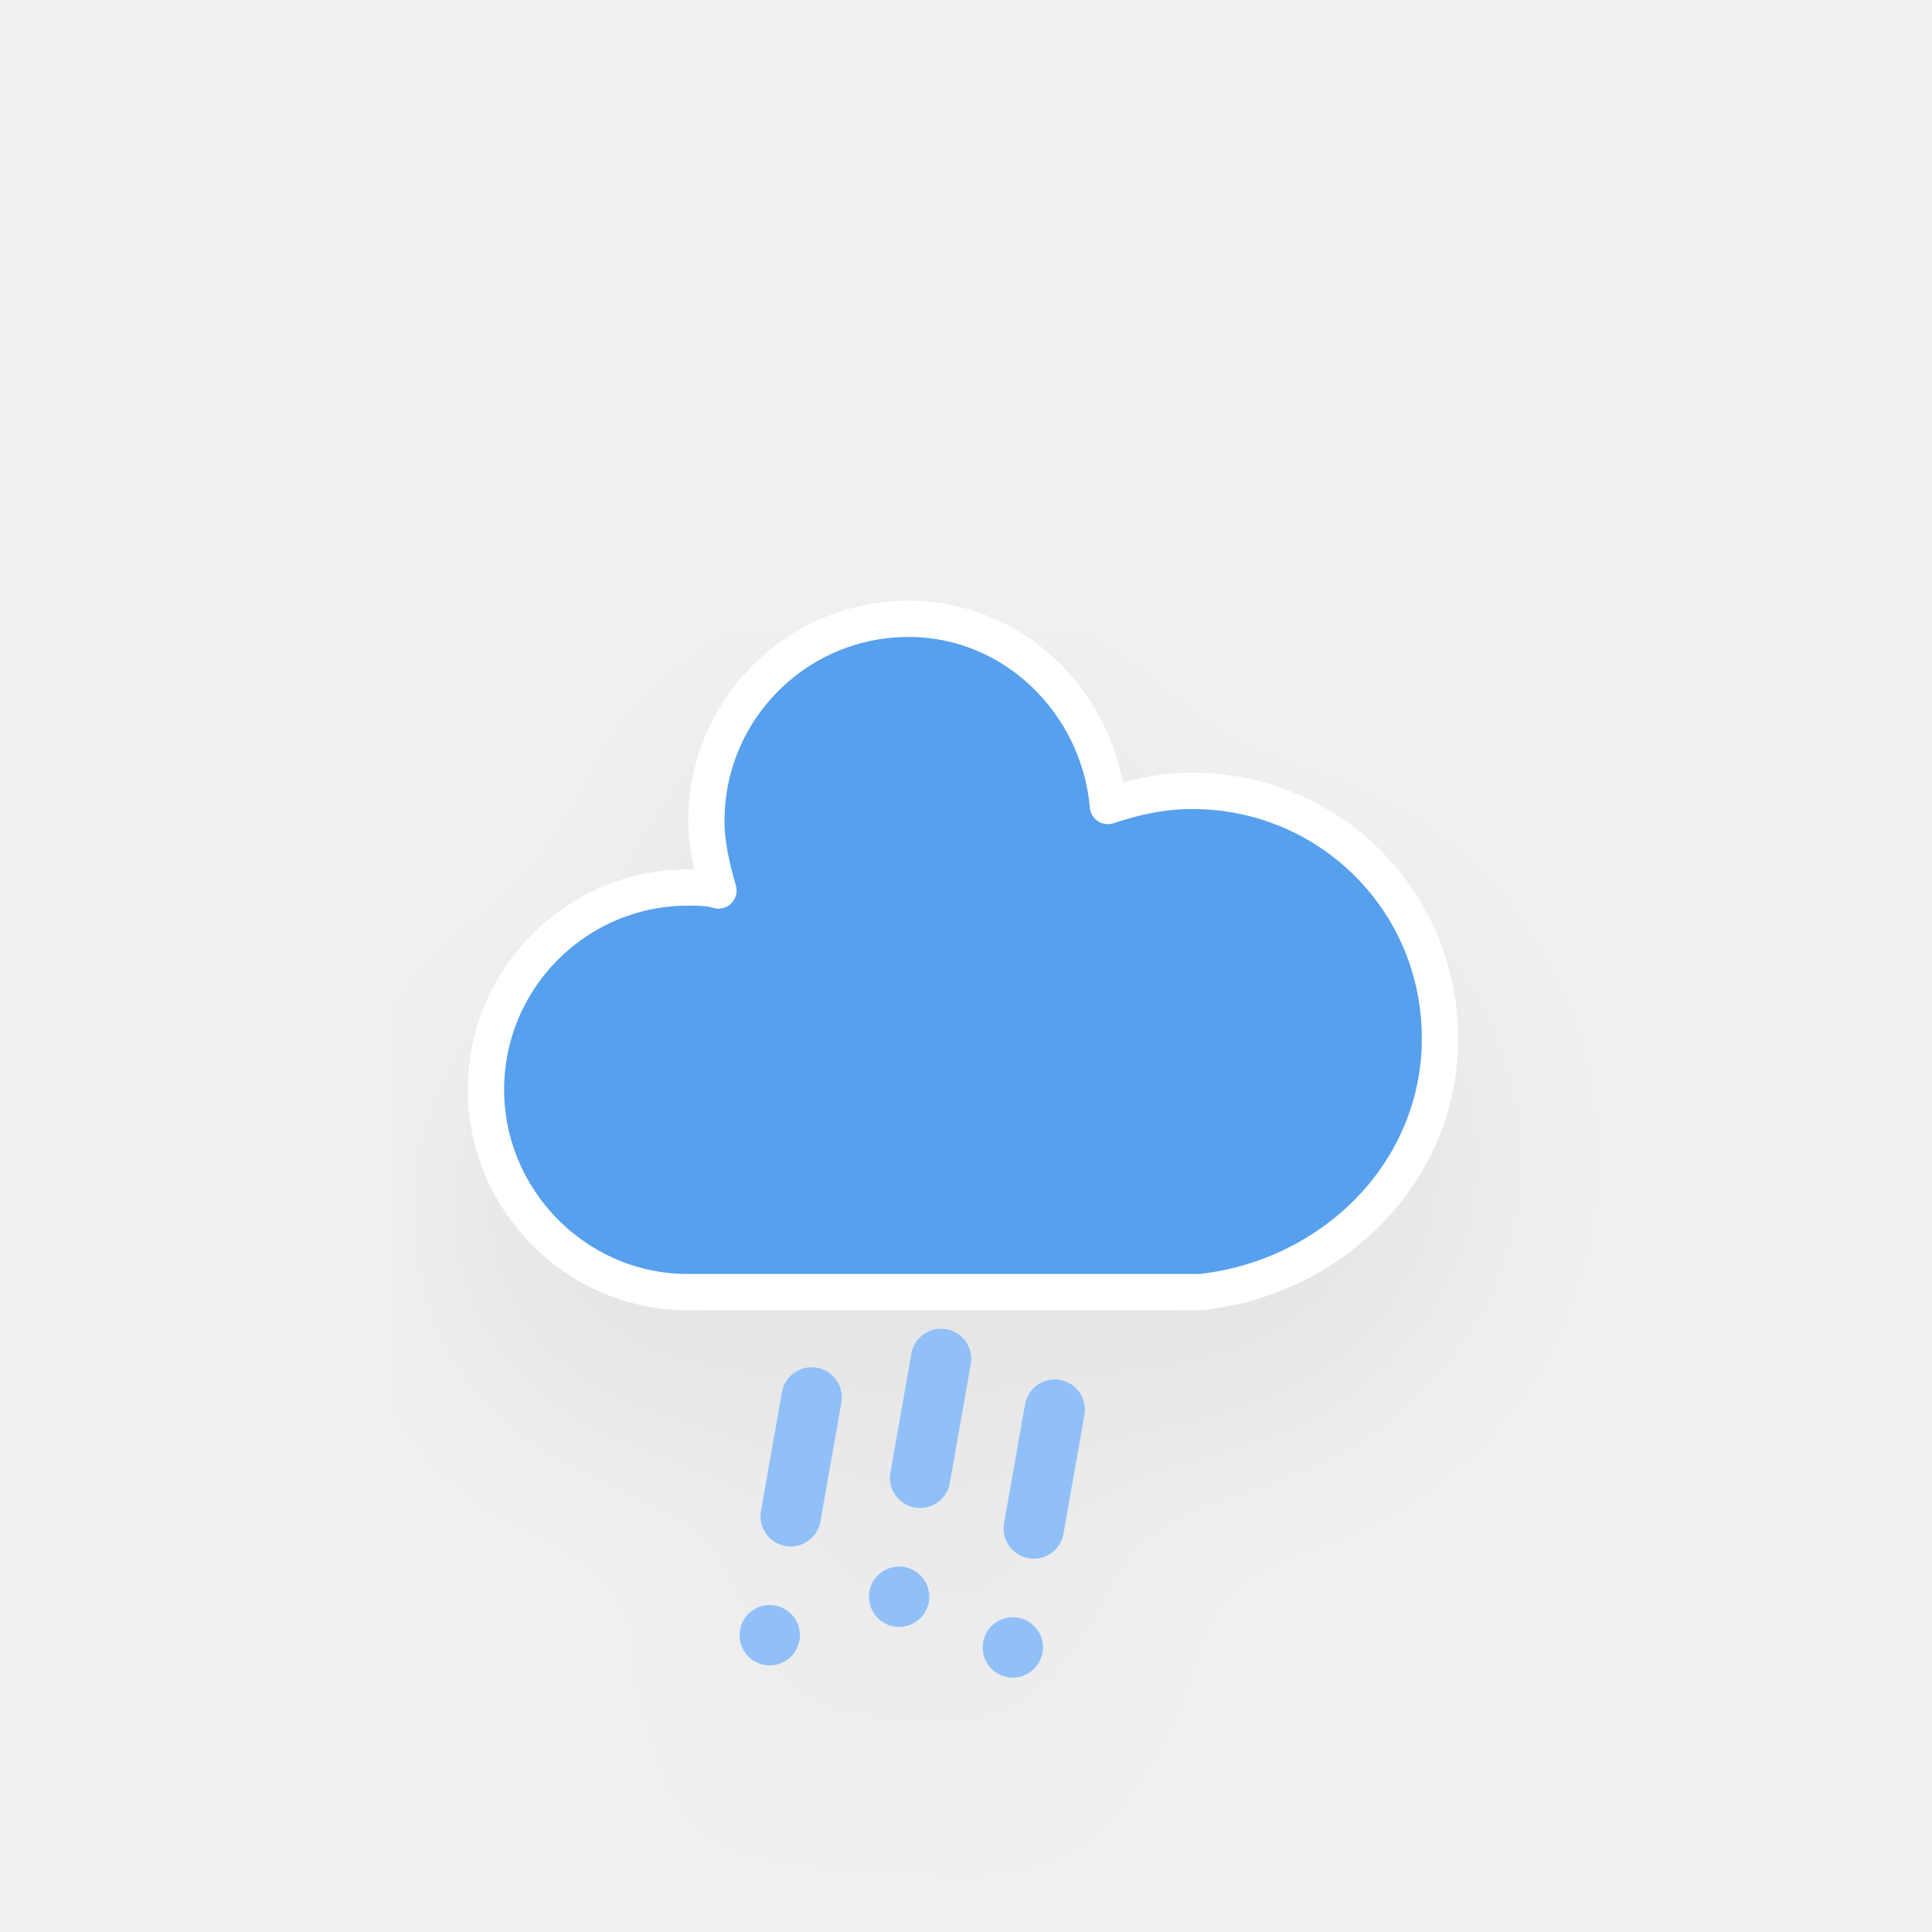
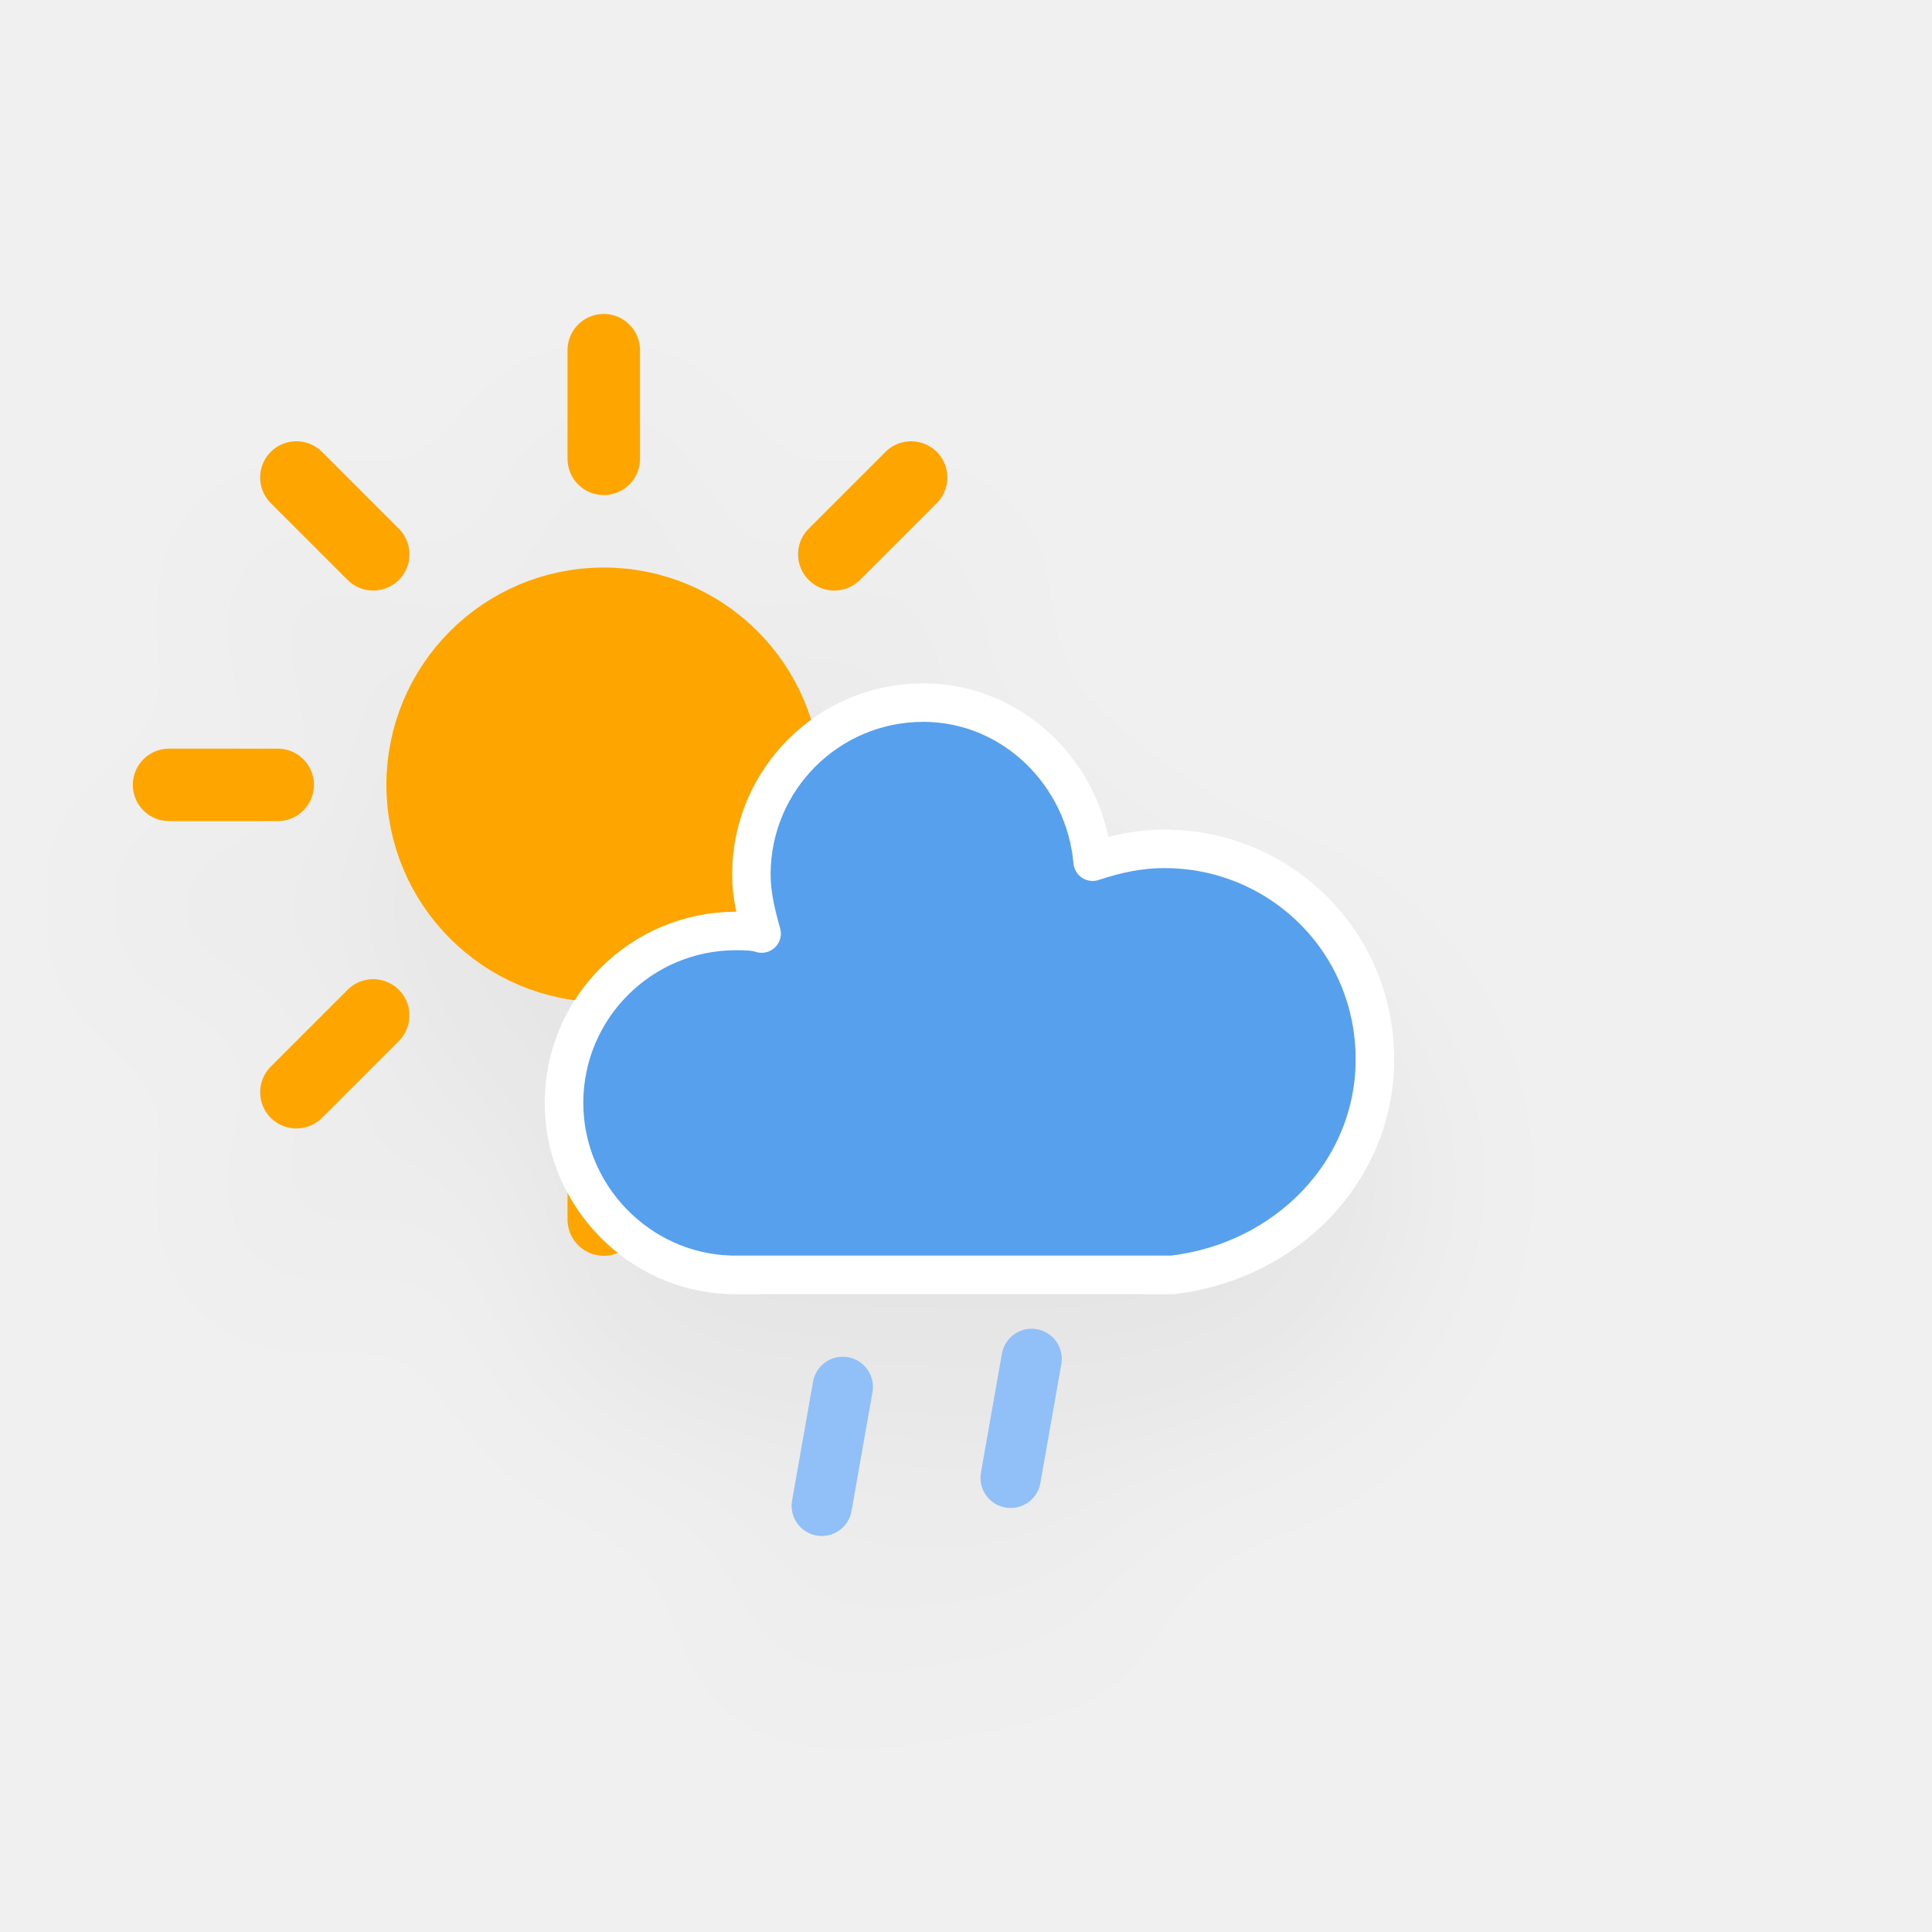
<svg xmlns="http://www.w3.org/2000/svg" version="1.1" width="64" height="64" viewbox="0 0 64 64">
  <defs>
    <filter id="blur" width="200%" height="200%">
      <feGaussianBlur in="SourceAlpha" stdDeviation="3" />
      <feOffset dx="0" dy="4" result="offsetblur" />
      <feComponentTransfer>
        <feFuncA type="linear" slope="0.05" />
      </feComponentTransfer>
      <feMerge>
        <feMergeNode />
        <feMergeNode in="SourceGraphic" />
      </feMerge>
    </filter>
    <style type="text/css">
+ /*
+ ** SUN
+ */
+ @keyframes am-weather-sun {
+   0% {
+     -webkit-transform: rotate(0deg);
+        -moz-transform: rotate(0deg);
+         -ms-transform: rotate(0deg);
+             transform: rotate(0deg);
+   }
+ 
+   100% {
+     -webkit-transform: rotate(360deg);
+        -moz-transform: rotate(360deg);
+         -ms-transform: rotate(360deg);
+             transform: rotate(360deg);
+   }
+ }
+ 
+ .am-weather-sun {
+   -webkit-animation-name: am-weather-sun;
+      -moz-animation-name: am-weather-sun;
+       -ms-animation-name: am-weather-sun;
+           animation-name: am-weather-sun;
+   -webkit-animation-duration: 9s;
+      -moz-animation-duration: 9s;
+       -ms-animation-duration: 9s;
+           animation-duration: 9s;
+   -webkit-animation-timing-function: linear;
+      -moz-animation-timing-function: linear;
+       -ms-animation-timing-function: linear;
+           animation-timing-function: linear;
+   -webkit-animation-iteration-count: infinite;
+      -moz-animation-iteration-count: infinite;
+       -ms-animation-iteration-count: infinite;
+           animation-iteration-count: infinite;
+ }
+ 
/*
** RAIN
*/
@keyframes am-weather-rain {
  0% {
    stroke-dashoffset: 0;
  }

  100% {
    stroke-dashoffset: -100;
  }
}

.am-weather-rain-1 {
  -webkit-animation-name: am-weather-rain;
     -moz-animation-name: am-weather-rain;
      -ms-animation-name: am-weather-rain;
          animation-name: am-weather-rain;
  -webkit-animation-duration: 8s;
     -moz-animation-duration: 8s;
      -ms-animation-duration: 8s;
          animation-duration: 8s;
  -webkit-animation-timing-function: linear;
     -moz-animation-timing-function: linear;
      -ms-animation-timing-function: linear;
          animation-timing-function: linear;
  -webkit-animation-iteration-count: infinite;
     -moz-animation-iteration-count: infinite;
      -ms-animation-iteration-count: infinite;
          animation-iteration-count: infinite;
}

.am-weather-rain-2 {
  -webkit-animation-name: am-weather-rain;
     -moz-animation-name: am-weather-rain;
      -ms-animation-name: am-weather-rain;
          animation-name: am-weather-rain;
  -webkit-animation-delay: 0.25s;
     -moz-animation-delay: 0.25s;
      -ms-animation-delay: 0.25s;
          animation-delay: 0.25s;
  -webkit-animation-duration: 8s;
     -moz-animation-duration: 8s;
      -ms-animation-duration: 8s;
          animation-duration: 8s;
  -webkit-animation-timing-function: linear;
     -moz-animation-timing-function: linear;
      -ms-animation-timing-function: linear;
          animation-timing-function: linear;
  -webkit-animation-iteration-count: infinite;
     -moz-animation-iteration-count: infinite;
      -ms-animation-iteration-count: infinite;
          animation-iteration-count: infinite;
}
        </style>
  </defs>
-   <g filter="url(#blur)" id="rainy-6">
+   <g filter="url(#blur)" id="rainy-1">
    <g transform="translate(20,10)">
+       <g transform="translate(0,16), scale(1.2)">
+         <g class="am-weather-sun">
+           <g>
+             <line fill="none" stroke="orange" stroke-linecap="round" stroke-width="2" transform="translate(0,9)" x1="0" x2="0" y1="0" y2="3" />
+           </g>
+           <g transform="rotate(45)">
+             <line fill="none" stroke="orange" stroke-linecap="round" stroke-width="2" transform="translate(0,9)" x1="0" x2="0" y1="0" y2="3" />
+           </g>
+           <g transform="rotate(90)">
+             <line fill="none" stroke="orange" stroke-linecap="round" stroke-width="2" transform="translate(0,9)" x1="0" x2="0" y1="0" y2="3" />
+           </g>
+           <g transform="rotate(135)">
+             <line fill="none" stroke="orange" stroke-linecap="round" stroke-width="2" transform="translate(0,9)" x1="0" x2="0" y1="0" y2="3" />
+           </g>
+           <g transform="rotate(180)">
+             <line fill="none" stroke="orange" stroke-linecap="round" stroke-width="2" transform="translate(0,9)" x1="0" x2="0" y1="0" y2="3" />
+           </g>
+           <g transform="rotate(225)">
+             <line fill="none" stroke="orange" stroke-linecap="round" stroke-width="2" transform="translate(0,9)" x1="0" x2="0" y1="0" y2="3" />
+           </g>
+           <g transform="rotate(270)">
+             <line fill="none" stroke="orange" stroke-linecap="round" stroke-width="2" transform="translate(0,9)" x1="0" x2="0" y1="0" y2="3" />
+           </g>
+           <g transform="rotate(315)">
+             <line fill="none" stroke="orange" stroke-linecap="round" stroke-width="2" transform="translate(0,9)" x1="0" x2="0" y1="0" y2="3" />
+           </g>
+         </g>
+         <circle cx="0" cy="0" fill="orange" r="5" stroke="orange" stroke-width="2" />
+       </g>
      <g>
-         <path d="M47.7,35.4c0-4.6-3.7-8.2-8.2-8.2c-1,0-1.9,0.2-2.8,0.5c-0.3-3.4-3.1-6.2-6.6-6.2c-3.7,0-6.7,3-6.7,6.7c0,0.8,0.2,1.6,0.4,2.3    c-0.3-0.1-0.7-0.1-1-0.1c-3.7,0-6.7,3-6.7,6.7c0,3.6,2.9,6.6,6.5,6.7l17.2,0C44.2,43.3,47.7,39.8,47.7,35.4z" fill="#57A0EE" stroke="white" stroke-linejoin="round" stroke-width="1.2" transform="translate(-20,-11)" />
+         <path d="M47.7,35.4c0-4.6-3.7-8.2-8.2-8.2c-1,0-1.9,0.2-2.8,0.5c-0.3-3.4-3.1-6.2-6.6-6.2c-3.7,0-6.7,3-6.7,6.7c0,0.8,0.2,1.6,0.4,2.3    c-0.3-0.1-0.7-0.1-1-0.1c-3.7,0-6.7,3-6.7,6.7c0,3.6,2.9,6.6,6.5,6.7l17.2,0C44.2,43.3,47.7,39.8,47.7,35.4z" fill="#57A0EE" stroke="white" stroke-linejoin="round" stroke-width="1.5" transform="translate(-15,-5), scale(0.85)" />
      </g>
    </g>
-     <g transform="translate(31,46), rotate(10)">
-       <line class="am-weather-rain-1" fill="none" stroke="#91C0F8" stroke-dasharray="4,4" stroke-linecap="round" stroke-width="2" transform="translate(-4,1)" x1="0" x2="0" y1="0" y2="8" />
-       <line class="am-weather-rain-2" fill="none" stroke="#91C0F8" stroke-dasharray="4,4" stroke-linecap="round" stroke-width="2" transform="translate(0,-1)" x1="0" x2="0" y1="0" y2="8" />
-       <line class="am-weather-rain-1" fill="none" stroke="#91C0F8" stroke-dasharray="4,4" stroke-linecap="round" stroke-width="2" transform="translate(4,0)" x1="0" x2="0" y1="0" y2="8" />
+     <g transform="translate(34,46), rotate(10)">
+       <line class="am-weather-rain-1" fill="none" stroke="#91C0F8" stroke-dasharray="4,7" stroke-linecap="round" stroke-width="2" transform="translate(-6,1)" x1="0" x2="0" y1="0" y2="8" />
+       <line class="am-weather-rain-2" fill="none" stroke="#91C0F8" stroke-dasharray="4,7" stroke-linecap="round" stroke-width="2" transform="translate(0,-1)" x1="0" x2="0" y1="0" y2="8" />
    </g>
  </g>
</svg>
